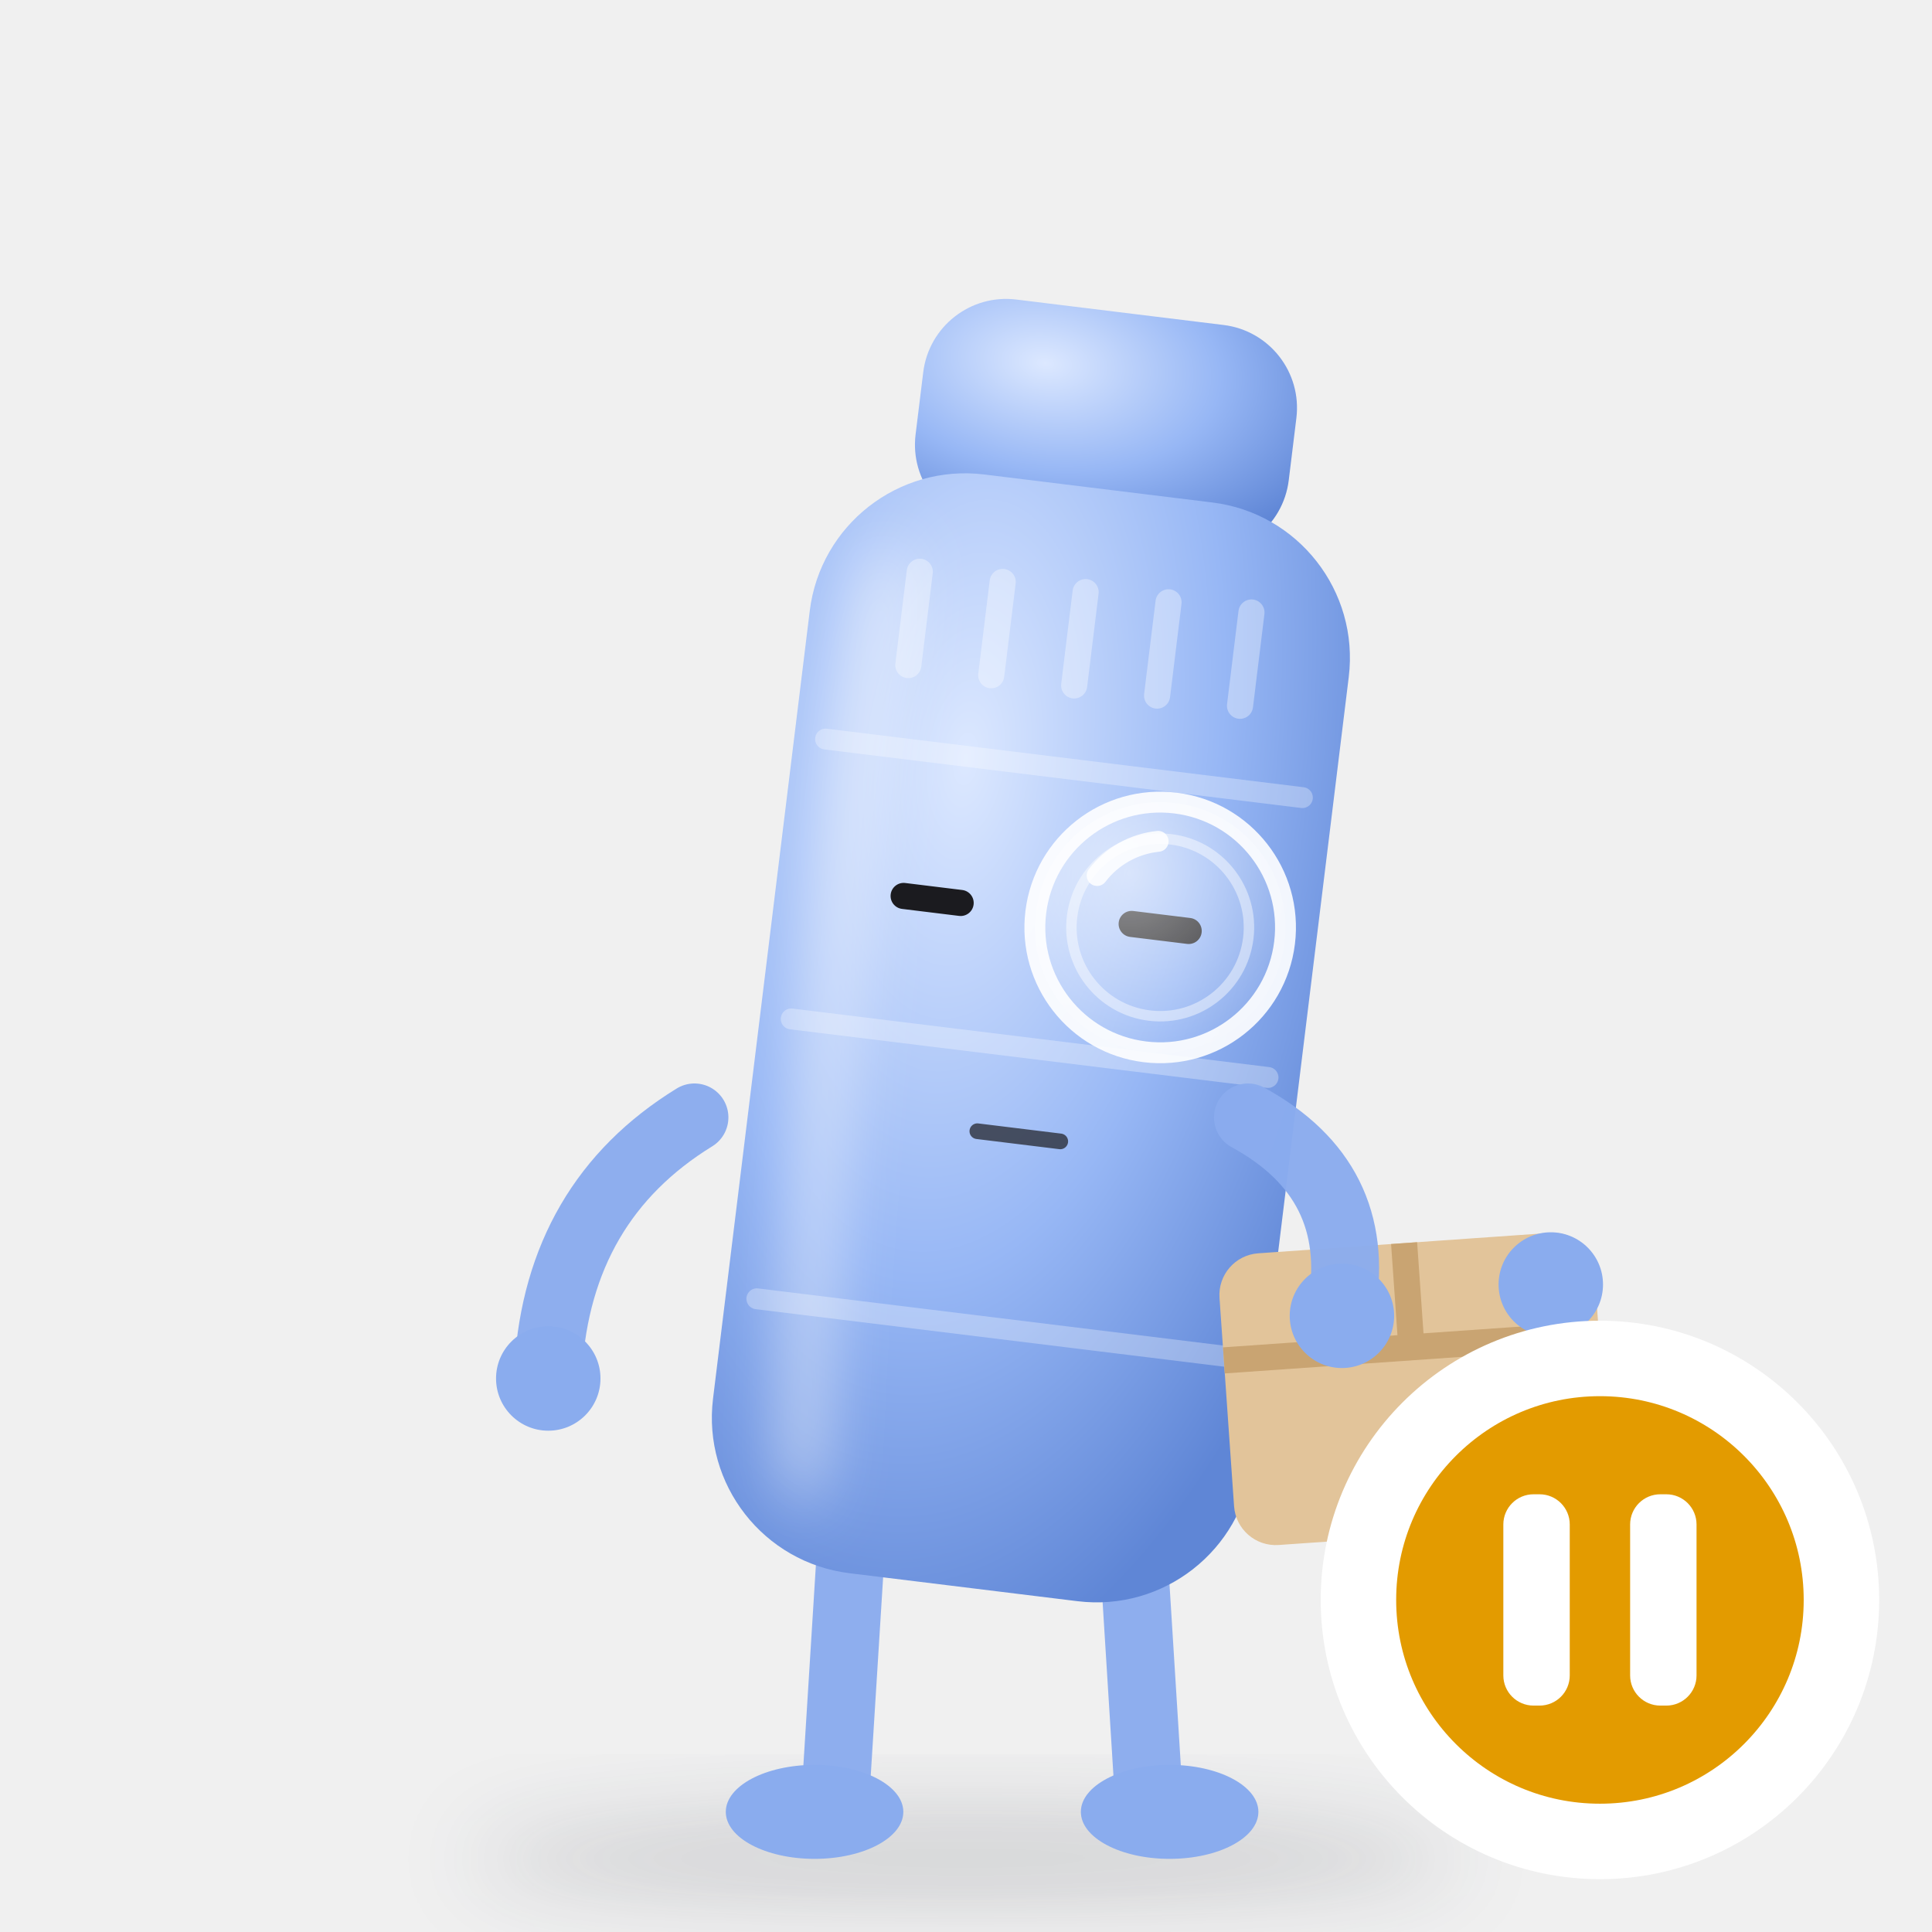
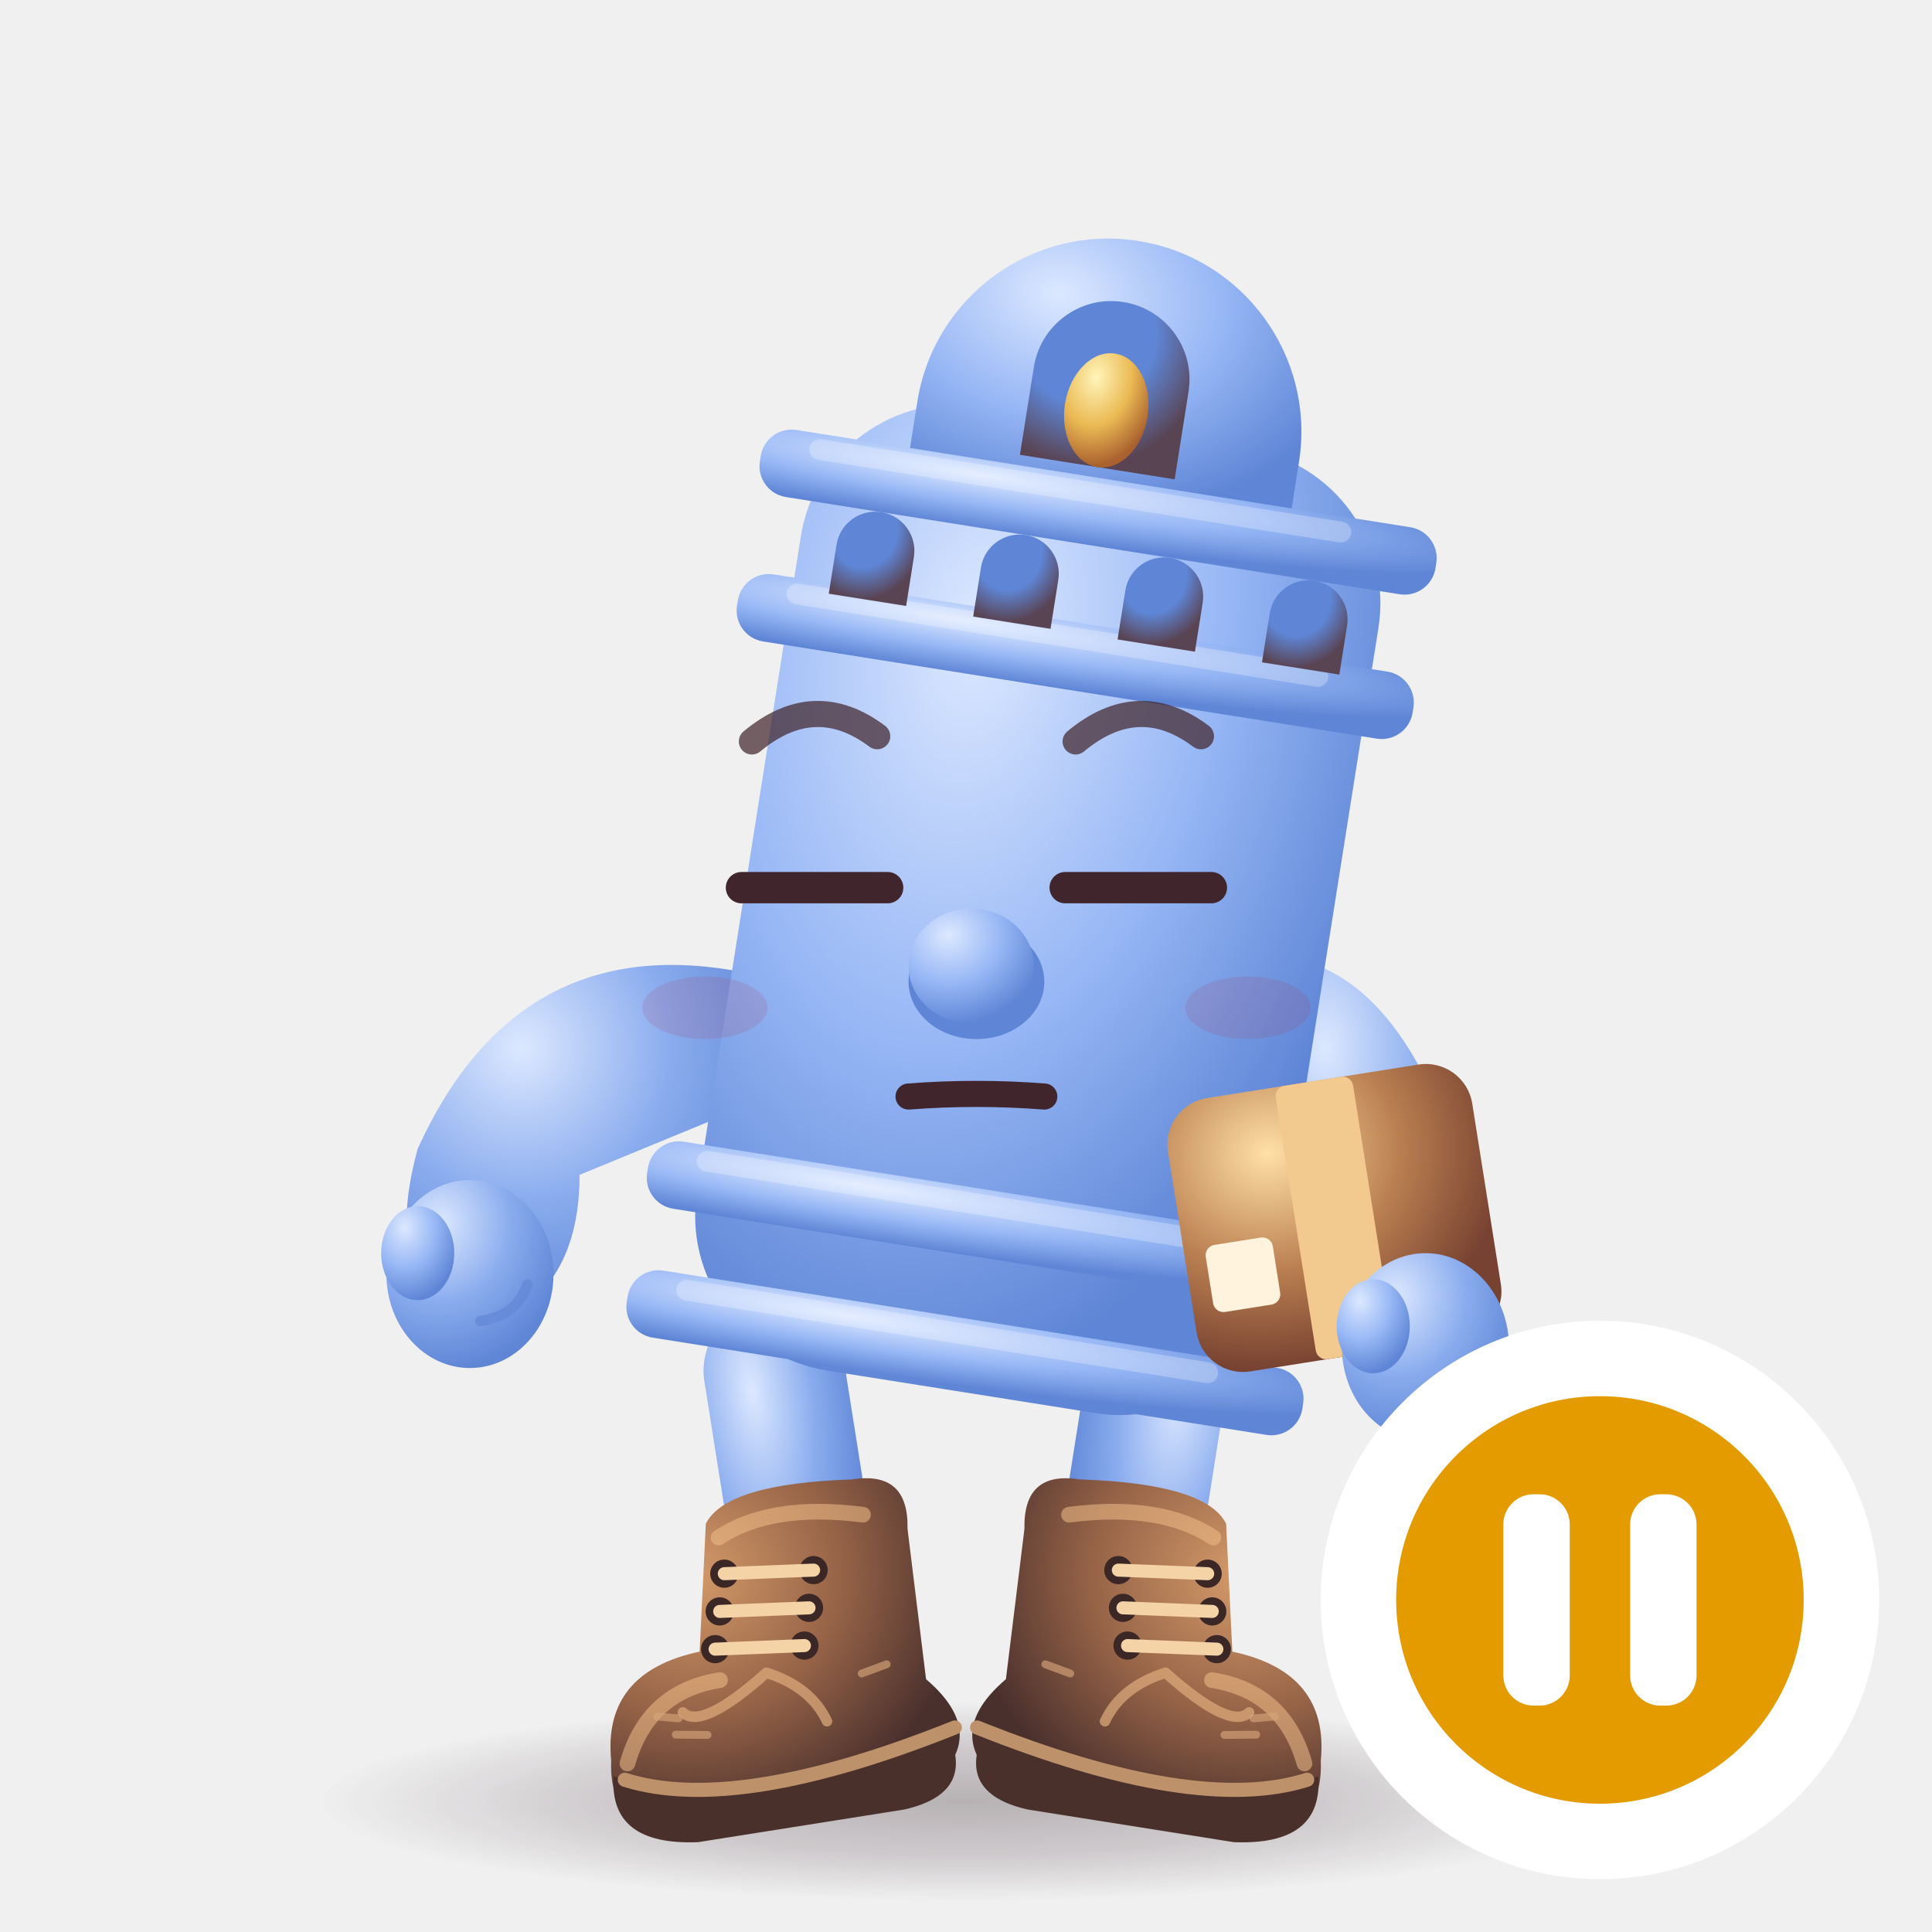
<svg xmlns="http://www.w3.org/2000/svg" viewBox="0 0 64 64" width="160" height="160" role="img" aria-label="Pisa, Orders, blocked">
  <defs>
-     <radialGradient id="sm-pisa-b" cx="32%" cy="26%" r="85%">
+     <radialGradient id="sm-pisa-clay" cx="32%" cy="23%" r="78%">
      <stop offset="0" stop-color="#DCE8FF" />
-       <stop offset=".55" stop-color="#97B7F5" />
+       <stop offset="0.54" stop-color="#97B7F5" />
      <stop offset="1" stop-color="#5F86D6" />
    </radialGradient>
-     <radialGradient id="sm-pisa-l" cx="35%" cy="30%" r="75%">
-       <stop offset="0" stop-color="#fff" stop-opacity=".55" />
-       <stop offset="1" stop-color="#fff" stop-opacity=".08" />
+     <radialGradient id="sm-pisa-arm" cx="32%" cy="23%" r="78%">
+       <stop offset="0" stop-color="#DCE8FF" />
+       <stop offset="0.54" stop-color="#8AACEE" />
+       <stop offset="1" stop-color="#5F86D6" />
    </radialGradient>
-     <filter id="sm-pisa-f" x="-20%" y="-20%" width="140%" height="140%">
-       <feGaussianBlur stdDeviation="6" />
-     </filter>
-     <filter id="sm-pisa-s" x="-50%" y="-50%" width="200%" height="200%">
-       <feGaussianBlur stdDeviation="8" />
-     </filter>
+     <radialGradient id="sm-pisa-recess" cx="32%" cy="23%" r="78%">
+       <stop offset="0" stop-color="#5F86D6" />
+       <stop offset="0.54" stop-color="#5F86D6" />
+       <stop offset="1" stop-color="#594454" />
+     </radialGradient>
+     <radialGradient id="sm-pisa-boot" cx="32%" cy="23%" r="78%">
+       <stop offset="0" stop-color="#d39a69" />
+       <stop offset="0.54" stop-color="#966347" />
+       <stop offset="1" stop-color="#4a302d" />
+     </radialGradient>
+     <radialGradient id="sm-pisa-wood" cx="32%" cy="23%" r="78%">
+       <stop offset="0" stop-color="#ffe0a6" />
+       <stop offset="0.54" stop-color="#bb8051" />
+       <stop offset="1" stop-color="#774231" />
+     </radialGradient>
+     <radialGradient id="sm-pisa-gold" cx="32%" cy="23%" r="78%">
+       <stop offset="0" stop-color="#fff5bb" />
+       <stop offset="0.54" stop-color="#ebba54" />
+       <stop offset="1" stop-color="#aa612e" />
+     </radialGradient>
+     <radialGradient id="sm-pisa-red" cx="32%" cy="23%" r="78%">
+       <stop offset="0" stop-color="#ffb3a4" />
+       <stop offset="0.54" stop-color="#e47065" />
+       <stop offset="1" stop-color="#a53247" />
+     </radialGradient>
+     <radialGradient id="sm-pisa-white" cx="32%" cy="23%" r="78%">
+       <stop offset="0" stop-color="#fffef9" />
+       <stop offset="0.54" stop-color="#fff6e8" />
+       <stop offset="1" stop-color="#c9a8a5" />
+     </radialGradient>
+     <radialGradient id="sm-pisa-iris" cx="32%" cy="23%" r="78%">
+       <stop offset="0" stop-color="#d9ab73" />
+       <stop offset="0.54" stop-color="#905837" />
+       <stop offset="1" stop-color="#4b2b29" />
+     </radialGradient>
+     <radialGradient id="sm-pisa-floor">
+       <stop stop-color="#38252e" stop-opacity=".31" />
+       <stop offset=".55" stop-color="#483442" stop-opacity=".2" />
+       <stop offset="1" stop-color="#483442" stop-opacity="0" />
+     </radialGradient>
  </defs>
  <g transform="scale(0.17297) translate(35 0)">
-     <ellipse cx="150" cy="356" rx="95" ry="10" fill="#1B2430" opacity=".14" filter="url(#sm-pisa-s)" />
-     <path d="M128 296 L125 344" fill="none" stroke="#8AACEE" stroke-width="13" stroke-linecap="round" stroke-linejoin="round" opacity=".96" />
-     <path d="M182 296 L185 344" fill="none" stroke="#8AACEE" stroke-width="13" stroke-linecap="round" stroke-linejoin="round" opacity=".96" />
-     <ellipse cx="121" cy="347" rx="17" ry="9" fill="#8AACEE" />
-     <ellipse cx="189" cy="347" rx="17" ry="9" fill="#8AACEE" />
-     <g transform="rotate(7 150 300)">
-       <rect x="114" y="58" width="72" height="44" rx="16" fill="url(#sm-pisa-b)" />
-       <rect x="98" y="92" width="104" height="212" rx="30" fill="url(#sm-pisa-b)" />
-       <path d="M104 146 L196 146 M104 200 L196 200 M104 254 L196 254" fill="none" stroke="#fff" stroke-opacity=".3" stroke-width="4" stroke-linecap="round" stroke-linejoin="round" />
-       <path d="M118 112 v18 M134 112 v18 M150 112 v18 M166 112 v18 M182 112 v18" stroke="#fff" stroke-opacity=".35" stroke-width="5" stroke-linecap="round" />
-       <path d="M106 110 Q104 200 112 290 L122 290 Q114 200 118 110 Z" fill="#fff" opacity=".42" filter="url(#sm-pisa-f)" />
+     <ellipse cx="150" cy="345" rx="123" ry="19" fill="url(#sm-pisa-floor)" />
+     <g transform="translate(119 302) rotate(-9) scale(1 1)">
+       <rect x="-13" y="-53" width="27" height="71" rx="13" fill="url(#sm-pisa-arm)" />
+       <path d="M-17-13Q-12-20 12-17Q23-17 21-6L20 23Q32 37 14 45H-27Q-45 44-42 29Q-41 12-22 11Z" fill="url(#sm-pisa-boot)" />
+       <path d="M-42 32Q-24 42 22 32Q27 46 12 47H-28Q-45 45-42 32Z" fill="#49302b" />
+       <path d="M-40 33Q-20 43 24 33" fill="none" stroke="#bd9169" stroke-width="2.7" stroke-linecap="round" stroke-linejoin="round" />
+       <path d="M-39 30Q-33 17-19 17M-15-10Q-4-15 13-10" fill="none" stroke="#f1bd89" stroke-width="3" opacity="0.55" stroke-linecap="round" stroke-linejoin="round" />
+       <ellipse cx="-15" cy="-3" rx="2.7" ry="2.7" fill="#3b2826" />
+       <ellipse cx="2" cy="-1" rx="2.7" ry="2.7" fill="#3b2826" />
+       <path d="M-15 -3l17 2" fill="none" stroke="#f4d3a6" stroke-width="2.5" stroke-linecap="round" stroke-linejoin="round" />
+       <ellipse cx="-17" cy="4" rx="2.7" ry="2.7" fill="#3b2826" />
+       <ellipse cx="0" cy="6" rx="2.7" ry="2.7" fill="#3b2826" />
+       <path d="M-17 4l17 2" fill="none" stroke="#f4d3a6" stroke-width="2.5" stroke-linecap="round" stroke-linejoin="round" />
+       <ellipse cx="-19" cy="11" rx="2.7" ry="2.7" fill="#3b2826" />
+       <ellipse cx="-2" cy="13" rx="2.7" ry="2.7" fill="#3b2826" />
+       <path d="M-19 11l17 2" fill="none" stroke="#f4d3a6" stroke-width="2.5" stroke-linecap="round" stroke-linejoin="round" />
+       <path d="M-10 17q-14 9-17 5M-10 17q8 4 10 11" fill="none" stroke="#dfad7d" stroke-width="2" opacity="0.7" stroke-linecap="round" stroke-linejoin="round" />
+       <path d="M-29 26l6 1m-9-5l4 1m36-3l5-1" fill="none" stroke="#d5a47a" stroke-width="1.5" opacity="0.65" stroke-linecap="round" stroke-linejoin="round" />
+     </g>
+     <g transform="translate(181 302) rotate(9) scale(-1 1)">
+       <rect x="-13" y="-53" width="27" height="71" rx="13" fill="url(#sm-pisa-arm)" />
+       <path d="M-17-13Q-12-20 12-17Q23-17 21-6L20 23Q32 37 14 45H-27Q-45 44-42 29Q-41 12-22 11Z" fill="url(#sm-pisa-boot)" />
+       <path d="M-42 32Q-24 42 22 32Q27 46 12 47H-28Q-45 45-42 32Z" fill="#49302b" />
+       <path d="M-40 33Q-20 43 24 33" fill="none" stroke="#bd9169" stroke-width="2.7" stroke-linecap="round" stroke-linejoin="round" />
+       <path d="M-39 30Q-33 17-19 17M-15-10Q-4-15 13-10" fill="none" stroke="#f1bd89" stroke-width="3" opacity="0.55" stroke-linecap="round" stroke-linejoin="round" />
+       <ellipse cx="-15" cy="-3" rx="2.7" ry="2.7" fill="#3b2826" />
+       <ellipse cx="2" cy="-1" rx="2.7" ry="2.7" fill="#3b2826" />
+       <path d="M-15 -3l17 2" fill="none" stroke="#f4d3a6" stroke-width="2.5" stroke-linecap="round" stroke-linejoin="round" />
+       <ellipse cx="-17" cy="4" rx="2.7" ry="2.7" fill="#3b2826" />
+       <ellipse cx="0" cy="6" rx="2.7" ry="2.7" fill="#3b2826" />
+       <path d="M-17 4l17 2" fill="none" stroke="#f4d3a6" stroke-width="2.5" stroke-linecap="round" stroke-linejoin="round" />
+       <ellipse cx="-19" cy="11" rx="2.7" ry="2.7" fill="#3b2826" />
+       <ellipse cx="-2" cy="13" rx="2.7" ry="2.7" fill="#3b2826" />
+       <path d="M-19 11l17 2" fill="none" stroke="#f4d3a6" stroke-width="2.5" stroke-linecap="round" stroke-linejoin="round" />
+       <path d="M-10 17q-14 9-17 5M-10 17q8 4 10 11" fill="none" stroke="#dfad7d" stroke-width="2" opacity="0.7" stroke-linecap="round" stroke-linejoin="round" />
+       <path d="M-29 26l6 1m-9-5l4 1m36-3l5-1" fill="none" stroke="#d5a47a" stroke-width="1.5" opacity="0.65" stroke-linecap="round" stroke-linejoin="round" />
+     </g>
+     <path d="M111 187Q65 176 45 220Q37 249 59 254Q76 247 76 225L110 211Z" fill="url(#sm-pisa-arm)" />
+     <path d="M207 183Q238 183 250 245L232 260Q219 209 204 222Z" fill="url(#sm-pisa-arm)" />
+     <g transform="rotate(9 147 248)">
+       <rect x="96" y="79" width="112" height="187" rx="30" fill="url(#sm-pisa-clay)" />
+       <path d="M114 97v-17a37 37 0 0 1 74 0v17Z" fill="url(#sm-pisa-clay)" />
+       <path d="M135 87v-17a15 15 0 0 1 30 0v17Z" fill="url(#sm-pisa-recess)" />
+       <ellipse cx="150" cy="76" rx="8" ry="11" fill="url(#sm-pisa-gold)" />
+       <rect x="86" y="89" width="131" height="13" rx="6" fill="url(#sm-pisa-clay)" />
+       <path d="M97 92H198" fill="none" stroke="white" stroke-width="4" opacity="0.26" stroke-linecap="round" stroke-linejoin="round" />
+       <rect x="86" y="117" width="131" height="13" rx="6" fill="url(#sm-pisa-clay)" />
+       <path d="M97 120H198" fill="none" stroke="white" stroke-width="4" opacity="0.26" stroke-linecap="round" stroke-linejoin="round" />
+       <rect x="86" y="227" width="131" height="13" rx="6" fill="url(#sm-pisa-clay)" />
+       <path d="M97 230H198" fill="none" stroke="white" stroke-width="4" opacity="0.26" stroke-linecap="round" stroke-linejoin="round" />
+       <rect x="86" y="252" width="131" height="13" rx="6" fill="url(#sm-pisa-clay)" />
+       <path d="M97 255H198" fill="none" stroke="white" stroke-width="4" opacity="0.26" stroke-linecap="round" stroke-linejoin="round" />
+       <path d="M103 119v-9.5a7.5 7.5 0 0 1 15 0v9.5Z" fill="url(#sm-pisa-recess)" />
+       <path d="M131 119v-9.5a7.5 7.5 0 0 1 15 0v9.5Z" fill="url(#sm-pisa-recess)" />
+       <path d="M159 119v-9.5a7.5 7.5 0 0 1 15 0v9.5Z" fill="url(#sm-pisa-recess)" />
+       <path d="M187 119v-9.5a7.5 7.5 0 0 1 15 0v9.5Z" fill="url(#sm-pisa-recess)" />
+     </g>
+     <ellipse cx="55" cy="244" rx="16" ry="18" fill="url(#sm-pisa-arm)" />
+     <ellipse cx="45" cy="240" rx="7" ry="9" fill="url(#sm-pisa-clay)" />
+     <path d="M57 253q7 -1 9 -7" fill="none" stroke="#5F86D6" stroke-width="2" opacity="0.65" stroke-linecap="round" stroke-linejoin="round" />
+     <g transform="translate(152 170)">
+       <ellipse cx="-52" cy="23" rx="12" ry="6" fill="#a63655" opacity=".15" />
+       <ellipse cx="52" cy="23" rx="12" ry="6" fill="#a63655" opacity=".15" />
      <g>
-         <rect x="120" y="171.5" width="16" height="5" rx="2.5" fill="#1B1B1F" />
-         <rect x="164" y="171.5" width="16" height="5" rx="2.5" fill="#1B1B1F" />
+         <g transform="translate(-31 0)">
+           <path d="M-12 -28Q0 -38 12 -29" fill="none" stroke="#41252C" stroke-width="5" opacity="0.72" stroke-linecap="round" stroke-linejoin="round" />
+           <path d="M-14 0Q0 0 14 0" fill="none" stroke="#41252C" stroke-width="6" stroke-linecap="round" stroke-linejoin="round" />
+         </g>
+         <g transform="translate(31 0)">
+           <path d="M-12 -28Q0 -38 12 -29" fill="none" stroke="#41252C" stroke-width="5" opacity="0.72" stroke-linecap="round" stroke-linejoin="round" />
+           <path d="M-14 0Q0 0 14 0" fill="none" stroke="#41252C" stroke-width="6" stroke-linecap="round" stroke-linejoin="round" />
+         </g>
      </g>
-       <circle cx="172" cy="174" r="24" fill="url(#sm-pisa-l)" stroke="#fff" stroke-opacity=".9" stroke-width="4" />
-       <circle cx="172" cy="174" r="17" fill="none" stroke="#fff" stroke-opacity=".45" stroke-width="2" />
-       <path d="M158.8 165.6 A16.8 16.8 0 0 1 169.6 157.68" fill="none" stroke="#fff" stroke-width="4" stroke-linecap="round" opacity=".85" />
-       <path d="M142 217 L158 217" stroke="#1B1B1F" stroke-width="3" stroke-linecap="round" opacity=".7" />
+       <ellipse cx="0" cy="18" rx="13" ry="11" fill="#5F86D6" />
+       <ellipse cx="-1" cy="15" rx="12" ry="11" fill="url(#sm-pisa-clay)" />
+       <path d="M-13 40Q0 39 13 40" fill="none" stroke="#41252C" stroke-width="5" stroke-linecap="round" stroke-linejoin="round" />
    </g>
-     <path d="M98 214 Q72 230 70 262" fill="none" stroke="#8AACEE" stroke-width="13" stroke-linecap="round" stroke-linejoin="round" opacity=".96" />
-     <circle cx="70" cy="264" r="10" fill="#8AACEE" />
-     <g transform="rotate(-4 236 268)">
-       <rect x="200" y="238" width="72" height="56" rx="8" fill="#E2C49A" />
-       <path d="M200 258 L272 258 M236 238 L236 258" stroke="#C9A472" stroke-width="5" />
+     <g transform="rotate(-9 219 233)">
+       <rect x="191" y="207" width="59" height="53" rx="9" fill="url(#sm-pisa-wood)" />
+       <rect x="213" y="207" width="15" height="53" rx="2" fill="#f2c98e" />
+       <rect x="195" y="235" width="13" height="13" rx="2" fill="#fff3dd" />
    </g>
-     <path d="M204 214 Q226 226 222 250" fill="none" stroke="#8AACEE" stroke-width="13" stroke-linecap="round" stroke-linejoin="round" opacity=".96" />
-     <circle cx="222" cy="252" r="10" fill="#8AACEE" />
-     <circle cx="262" cy="246" r="10" fill="#8AACEE" />
+     <ellipse cx="238" cy="258" rx="16" ry="18" fill="url(#sm-pisa-arm)" />
+     <ellipse cx="228" cy="254" rx="7" ry="9" fill="url(#sm-pisa-clay)" />
+     <path d="M240 267q7 -1 9 -7" fill="none" stroke="#5F86D6" stroke-width="2" opacity="0.65" stroke-linecap="round" stroke-linejoin="round" />
  </g>
  <circle cx="53" cy="53" r="8" fill="#e39b00" stroke="#fff" stroke-width="2.5" />
  <rect x="49.8" y="49.5" width="2.2" height="7" rx="1" fill="#fff" />
  <rect x="54" y="49.5" width="2.2" height="7" rx="1" fill="#fff" />
</svg>
